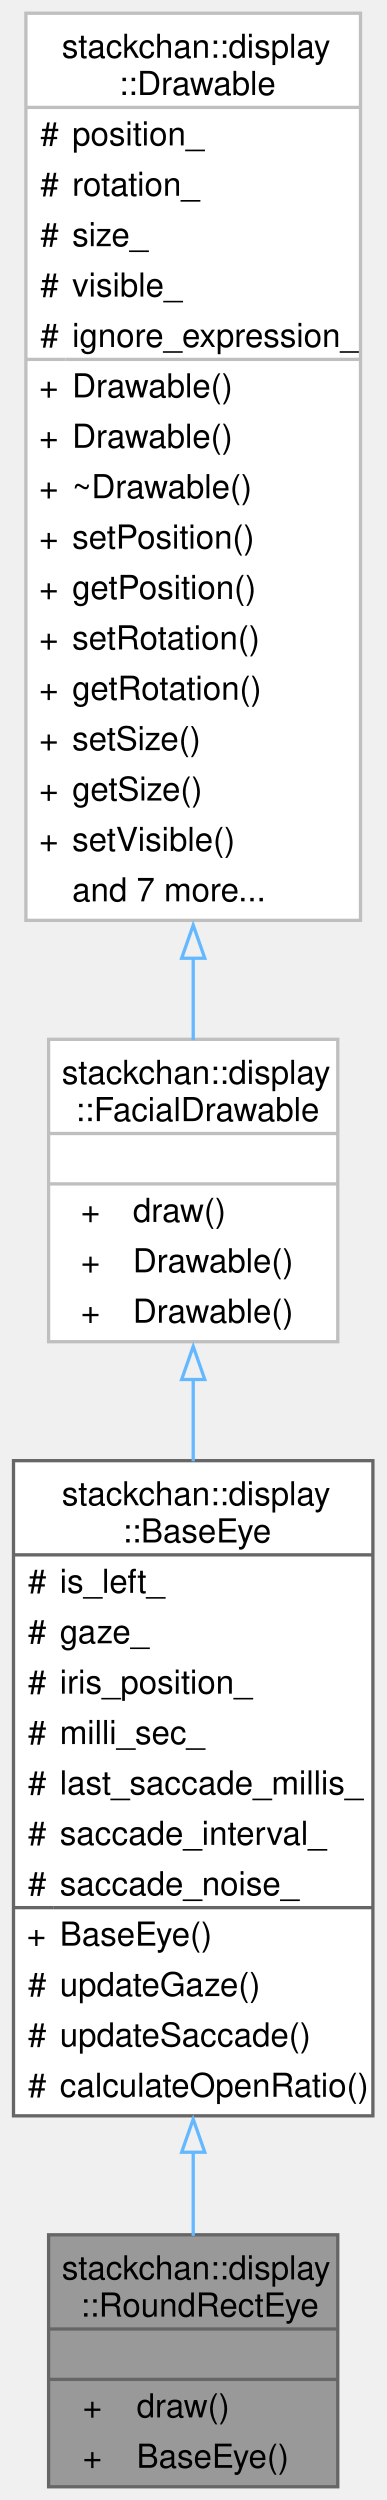
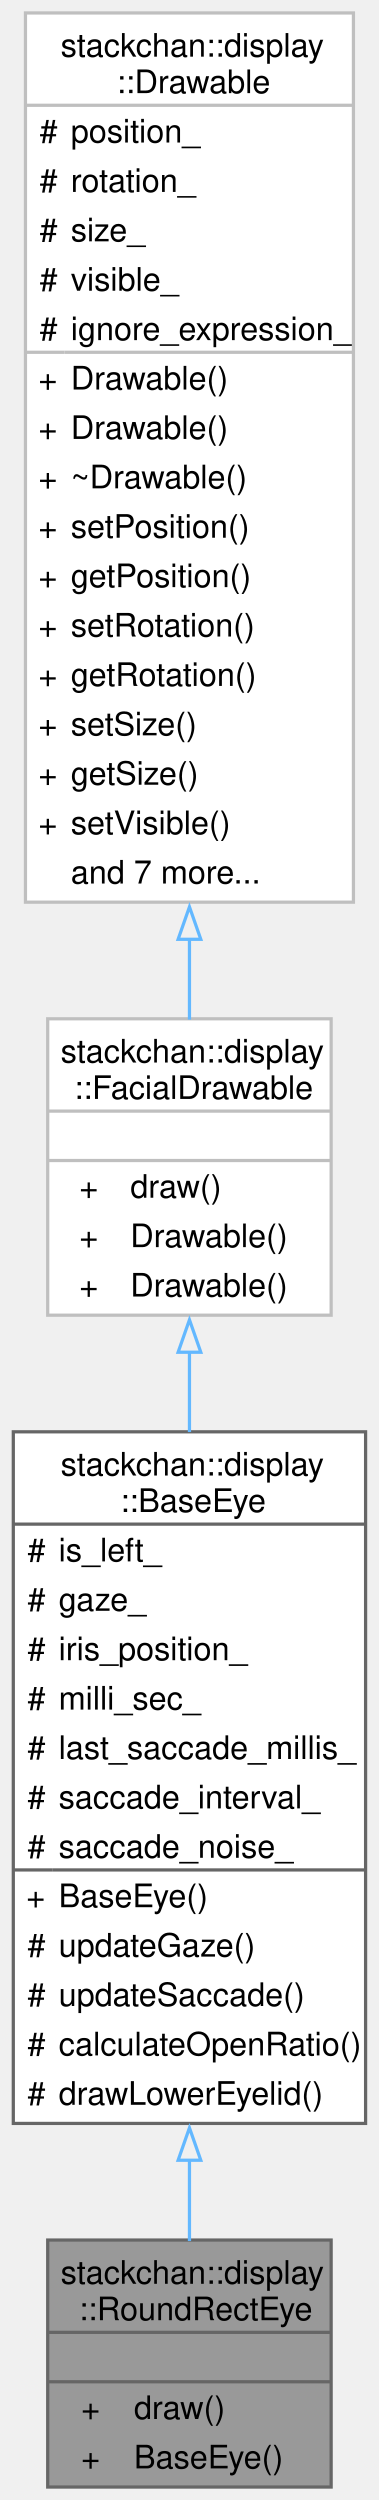
- <svg xmlns="http://www.w3.org/2000/svg" xmlns:xlink="http://www.w3.org/1999/xlink" width="117pt" height="757pt" viewBox="0.00 0.00 116.75 756.50">
-   <g id="graph0" class="graph" transform="scale(1 1) rotate(0) translate(4 752.5)">
+ <svg xmlns="http://www.w3.org/2000/svg" xmlns:xlink="http://www.w3.org/1999/xlink" width="117pt" height="772pt" viewBox="0.00 0.00 116.75 771.75">
+   <g id="graph0" class="graph" transform="scale(1 1) rotate(0) translate(4 767.75)">
    <g id="Node000001" class="node">
      <g id="a_Node000001">
        <a xlink:title=" ">
          <polygon fill="#999999" stroke="none" points="98.12,-76.25 10.62,-76.25 10.62,0 98.12,0 98.12,-76.25" />
          <text text-anchor="start" x="14.62" y="-62.75" font-family="Helvetica,sans-Serif" font-size="10.00">stackchan::display</text>
          <text text-anchor="start" x="20.25" y="-51.5" font-family="Helvetica,sans-Serif" font-size="10.00">::RoundRectEye</text>
          <text text-anchor="start" x="52.88" y="-36.25" font-family="Helvetica,sans-Serif" font-size="10.00"> </text>
          <text text-anchor="start" x="20.94" y="-21" font-family="Helvetica,sans-Serif" font-size="10.00">+</text>
          <text text-anchor="start" x="37.25" y="-21" font-family="Helvetica,sans-Serif" font-size="10.00">draw()</text>
          <text text-anchor="start" x="20.94" y="-5.75" font-family="Helvetica,sans-Serif" font-size="10.00">+</text>
          <text text-anchor="start" x="37.25" y="-5.75" font-family="Helvetica,sans-Serif" font-size="10.00">BaseEye()</text>
          <polygon fill="#666666" stroke="#666666" points="10.62,-47.75 10.62,-47.75 98.12,-47.75 98.12,-47.75 10.62,-47.75" />
          <polygon fill="#666666" stroke="#666666" points="10.62,-32.5 10.62,-32.5 98.12,-32.5 98.12,-32.5 10.62,-32.5" />
          <polygon fill="none" stroke="#666666" points="10.62,0 10.62,-76.25 98.12,-76.25 98.12,0 10.62,0" />
        </a>
      </g>
    </g>
    <g id="Node000002" class="node">
      <g id="a_Node000002">
        <a xlink:href="classstackchan_1_1display_1_1_base_eye.html" target="_top" xlink:title="Base class for Eye, draw nothing.">
-           <polygon fill="white" stroke="none" points="108.75,-310.5 0,-310.5 0,-112.25 108.75,-112.25 108.75,-310.5" />
-           <text text-anchor="start" x="14.62" y="-297" font-family="Helvetica,sans-Serif" font-size="10.00">stackchan::display</text>
-           <text text-anchor="start" x="33" y="-285.75" font-family="Helvetica,sans-Serif" font-size="10.00">::BaseEye</text>
+           <polygon fill="white" stroke="none" points="108.75,-325.75 0,-325.75 0,-112.25 108.75,-112.25 108.75,-325.75" />
+           <text text-anchor="start" x="14.62" y="-312.25" font-family="Helvetica,sans-Serif" font-size="10.00">stackchan::display</text>
+           <text text-anchor="start" x="33" y="-301" font-family="Helvetica,sans-Serif" font-size="10.00">::BaseEye</text>
+           <text text-anchor="start" x="4.38" y="-285.75" font-family="Helvetica,sans-Serif" font-size="10.00">#</text>
+           <text text-anchor="start" x="14" y="-285.75" font-family="Helvetica,sans-Serif" font-size="10.00">is_left_</text>
          <text text-anchor="start" x="4.38" y="-270.5" font-family="Helvetica,sans-Serif" font-size="10.00">#</text>
-           <text text-anchor="start" x="14" y="-270.5" font-family="Helvetica,sans-Serif" font-size="10.00">is_left_</text>
+           <text text-anchor="start" x="14" y="-270.5" font-family="Helvetica,sans-Serif" font-size="10.00">gaze_</text>
          <text text-anchor="start" x="4.38" y="-255.25" font-family="Helvetica,sans-Serif" font-size="10.00">#</text>
-           <text text-anchor="start" x="14" y="-255.25" font-family="Helvetica,sans-Serif" font-size="10.00">gaze_</text>
+           <text text-anchor="start" x="14" y="-255.25" font-family="Helvetica,sans-Serif" font-size="10.00">iris_position_</text>
          <text text-anchor="start" x="4.38" y="-240" font-family="Helvetica,sans-Serif" font-size="10.00">#</text>
-           <text text-anchor="start" x="14" y="-240" font-family="Helvetica,sans-Serif" font-size="10.00">iris_position_</text>
+           <text text-anchor="start" x="14" y="-240" font-family="Helvetica,sans-Serif" font-size="10.00">milli_sec_</text>
          <text text-anchor="start" x="4.38" y="-224.75" font-family="Helvetica,sans-Serif" font-size="10.00">#</text>
-           <text text-anchor="start" x="14" y="-224.75" font-family="Helvetica,sans-Serif" font-size="10.00">milli_sec_</text>
+           <text text-anchor="start" x="14" y="-224.75" font-family="Helvetica,sans-Serif" font-size="10.00">last_saccade_millis_</text>
          <text text-anchor="start" x="4.38" y="-209.5" font-family="Helvetica,sans-Serif" font-size="10.00">#</text>
-           <text text-anchor="start" x="14" y="-209.5" font-family="Helvetica,sans-Serif" font-size="10.00">last_saccade_millis_</text>
+           <text text-anchor="start" x="14" y="-209.5" font-family="Helvetica,sans-Serif" font-size="10.00">saccade_interval_</text>
          <text text-anchor="start" x="4.38" y="-194.25" font-family="Helvetica,sans-Serif" font-size="10.00">#</text>
-           <text text-anchor="start" x="14" y="-194.25" font-family="Helvetica,sans-Serif" font-size="10.00">saccade_interval_</text>
-           <text text-anchor="start" x="4.38" y="-179" font-family="Helvetica,sans-Serif" font-size="10.00">#</text>
-           <text text-anchor="start" x="14" y="-179" font-family="Helvetica,sans-Serif" font-size="10.00">saccade_noise_</text>
-           <text text-anchor="start" x="4" y="-163.75" font-family="Helvetica,sans-Serif" font-size="10.00">+</text>
-           <text text-anchor="start" x="14" y="-163.75" font-family="Helvetica,sans-Serif" font-size="10.00">BaseEye()</text>
+           <text text-anchor="start" x="14" y="-194.25" font-family="Helvetica,sans-Serif" font-size="10.00">saccade_noise_</text>
+           <text text-anchor="start" x="4" y="-179" font-family="Helvetica,sans-Serif" font-size="10.00">+</text>
+           <text text-anchor="start" x="14" y="-179" font-family="Helvetica,sans-Serif" font-size="10.00">BaseEye()</text>
+           <text text-anchor="start" x="4.38" y="-163.75" font-family="Helvetica,sans-Serif" font-size="10.00">#</text>
+           <text text-anchor="start" x="14" y="-163.75" font-family="Helvetica,sans-Serif" font-size="10.00">updateGaze()</text>
          <text text-anchor="start" x="4.38" y="-148.5" font-family="Helvetica,sans-Serif" font-size="10.00">#</text>
-           <text text-anchor="start" x="14" y="-148.5" font-family="Helvetica,sans-Serif" font-size="10.00">updateGaze()</text>
+           <text text-anchor="start" x="14" y="-148.5" font-family="Helvetica,sans-Serif" font-size="10.00">updateSaccade()</text>
          <text text-anchor="start" x="4.38" y="-133.25" font-family="Helvetica,sans-Serif" font-size="10.00">#</text>
-           <text text-anchor="start" x="14" y="-133.25" font-family="Helvetica,sans-Serif" font-size="10.00">updateSaccade()</text>
+           <text text-anchor="start" x="14" y="-133.25" font-family="Helvetica,sans-Serif" font-size="10.00">calculateOpenRatio()</text>
          <text text-anchor="start" x="4.38" y="-118" font-family="Helvetica,sans-Serif" font-size="10.00">#</text>
-           <text text-anchor="start" x="14" y="-118" font-family="Helvetica,sans-Serif" font-size="10.00">calculateOpenRatio()</text>
-           <polygon fill="#666666" stroke="#666666" points="0,-282 0,-282 108.75,-282 108.75,-282 0,-282" />
-           <polygon fill="#666666" stroke="#666666" points="0,-175.25 0,-175.25 12,-175.25 12,-175.25 0,-175.25" />
-           <polygon fill="#666666" stroke="#666666" points="12,-175.25 12,-175.25 108.75,-175.25 108.75,-175.25 12,-175.25" />
-           <polygon fill="none" stroke="#666666" points="0,-112.25 0,-310.5 108.75,-310.5 108.75,-112.25 0,-112.25" />
+           <text text-anchor="start" x="14" y="-118" font-family="Helvetica,sans-Serif" font-size="10.00">drawLowerEyelid()</text>
+           <polygon fill="#666666" stroke="#666666" points="0,-297.25 0,-297.25 108.75,-297.25 108.75,-297.25 0,-297.25" />
+           <polygon fill="#666666" stroke="#666666" points="0,-190.5 0,-190.5 12,-190.5 12,-190.5 0,-190.5" />
+           <polygon fill="#666666" stroke="#666666" points="12,-190.5 12,-190.5 108.75,-190.5 108.75,-190.5 12,-190.5" />
+           <polygon fill="none" stroke="#666666" points="0,-112.25 0,-325.75 108.75,-325.75 108.75,-112.25 0,-112.25" />
        </a>
      </g>
    </g>
    <g id="edge1_Node000001_Node000002" class="edge">
      <g id="a_edge1_Node000001_Node000002">
        <a xlink:title=" ">
-           <path fill="none" stroke="#63b8ff" d="M54.38,-101.24C54.38,-92.28 54.38,-83.7 54.38,-75.93" />
-           <polygon fill="none" stroke="#63b8ff" points="50.88,-101.23 54.38,-111.23 57.88,-101.23 50.88,-101.23" />
+           <path fill="none" stroke="#63b8ff" d="M54.38,-100.96C54.38,-92.09 54.38,-83.61 54.38,-75.93" />
+           <polygon fill="none" stroke="#63b8ff" points="50.88,-100.88 54.38,-110.88 57.88,-100.88 50.88,-100.88" />
        </a>
      </g>
    </g>
    <g id="Node000003" class="node">
      <g id="a_Node000003">
        <a xlink:href="classstackchan_1_1display_1_1_facial_drawable.html" target="_top" xlink:title=" ">
-           <polygon fill="white" stroke="none" points="98.12,-438 10.62,-438 10.62,-346.5 98.12,-346.5 98.12,-438" />
-           <text text-anchor="start" x="14.62" y="-424.5" font-family="Helvetica,sans-Serif" font-size="10.00">stackchan::display</text>
-           <text text-anchor="start" x="18.75" y="-413.25" font-family="Helvetica,sans-Serif" font-size="10.00">::FacialDrawable</text>
-           <text text-anchor="start" x="52.88" y="-398" font-family="Helvetica,sans-Serif" font-size="10.00"> </text>
+           <polygon fill="white" stroke="none" points="98.12,-453.25 10.62,-453.25 10.62,-361.75 98.12,-361.75 98.12,-453.25" />
+           <text text-anchor="start" x="14.62" y="-439.75" font-family="Helvetica,sans-Serif" font-size="10.00">stackchan::display</text>
+           <text text-anchor="start" x="18.75" y="-428.5" font-family="Helvetica,sans-Serif" font-size="10.00">::FacialDrawable</text>
+           <text text-anchor="start" x="52.88" y="-413.25" font-family="Helvetica,sans-Serif" font-size="10.00"> </text>
+           <text text-anchor="start" x="20.38" y="-398" font-family="Helvetica,sans-Serif" font-size="10.00">+</text>
+           <text text-anchor="start" x="36.12" y="-398" font-family="Helvetica,sans-Serif" font-size="10.00">draw()</text>
          <text text-anchor="start" x="20.38" y="-382.75" font-family="Helvetica,sans-Serif" font-size="10.00">+</text>
-           <text text-anchor="start" x="36.12" y="-382.75" font-family="Helvetica,sans-Serif" font-size="10.00">draw()</text>
+           <text text-anchor="start" x="36.12" y="-382.75" font-family="Helvetica,sans-Serif" font-size="10.00">Drawable()</text>
          <text text-anchor="start" x="20.38" y="-367.5" font-family="Helvetica,sans-Serif" font-size="10.00">+</text>
          <text text-anchor="start" x="36.12" y="-367.5" font-family="Helvetica,sans-Serif" font-size="10.00">Drawable()</text>
-           <text text-anchor="start" x="20.38" y="-352.25" font-family="Helvetica,sans-Serif" font-size="10.00">+</text>
-           <text text-anchor="start" x="36.12" y="-352.25" font-family="Helvetica,sans-Serif" font-size="10.00">Drawable()</text>
+           <polygon fill="#bfbfbf" stroke="#bfbfbf" points="10.62,-424.75 10.62,-424.75 98.12,-424.75 98.12,-424.75 10.62,-424.75" />
          <polygon fill="#bfbfbf" stroke="#bfbfbf" points="10.62,-409.5 10.62,-409.5 98.12,-409.5 98.12,-409.5 10.62,-409.5" />
-           <polygon fill="#bfbfbf" stroke="#bfbfbf" points="10.62,-394.25 10.62,-394.25 98.12,-394.25 98.12,-394.25 10.62,-394.25" />
-           <polygon fill="none" stroke="#bfbfbf" points="10.62,-346.5 10.62,-438 98.12,-438 98.12,-346.5 10.62,-346.5" />
+           <polygon fill="none" stroke="#bfbfbf" points="10.62,-361.75 10.62,-453.25 98.12,-453.25 98.12,-361.75 10.62,-361.75" />
        </a>
      </g>
    </g>
    <g id="edge2_Node000002_Node000003" class="edge">
      <g id="a_edge2_Node000002_Node000003">
        <a xlink:title=" ">
-           <path fill="none" stroke="#63b8ff" d="M54.38,-335.2C54.38,-327.21 54.38,-318.81 54.38,-310.3" />
-           <polygon fill="none" stroke="#63b8ff" points="50.88,-335.06 54.38,-345.06 57.88,-335.06 50.88,-335.06" />
+           <path fill="none" stroke="#63b8ff" d="M54.38,-350.52C54.38,-342.58 54.38,-334.19 54.38,-325.67" />
+           <polygon fill="none" stroke="#63b8ff" points="50.88,-350.32 54.38,-360.32 57.88,-350.32 50.88,-350.32" />
        </a>
      </g>
    </g>
    <g id="Node000004" class="node">
      <g id="a_Node000004">
        <a xlink:href="classstackchan_1_1display_1_1_drawable.html" target="_top" xlink:title=" ">
-           <polygon fill="white" stroke="none" points="105,-748.5 3.75,-748.5 3.75,-474 105,-474 105,-748.5" />
-           <text text-anchor="start" x="14.62" y="-735" font-family="Helvetica,sans-Serif" font-size="10.00">stackchan::display</text>
-           <text text-anchor="start" x="31.88" y="-723.75" font-family="Helvetica,sans-Serif" font-size="10.00">::Drawable</text>
+           <polygon fill="white" stroke="none" points="105,-763.75 3.75,-763.75 3.75,-489.25 105,-489.25 105,-763.75" />
+           <text text-anchor="start" x="14.62" y="-750.25" font-family="Helvetica,sans-Serif" font-size="10.00">stackchan::display</text>
+           <text text-anchor="start" x="31.88" y="-739" font-family="Helvetica,sans-Serif" font-size="10.00">::Drawable</text>
+           <text text-anchor="start" x="8.12" y="-723.75" font-family="Helvetica,sans-Serif" font-size="10.00">#</text>
+           <text text-anchor="start" x="17.75" y="-723.75" font-family="Helvetica,sans-Serif" font-size="10.00">position_</text>
          <text text-anchor="start" x="8.12" y="-708.5" font-family="Helvetica,sans-Serif" font-size="10.00">#</text>
-           <text text-anchor="start" x="17.75" y="-708.5" font-family="Helvetica,sans-Serif" font-size="10.00">position_</text>
+           <text text-anchor="start" x="17.75" y="-708.5" font-family="Helvetica,sans-Serif" font-size="10.00">rotation_</text>
          <text text-anchor="start" x="8.12" y="-693.25" font-family="Helvetica,sans-Serif" font-size="10.00">#</text>
-           <text text-anchor="start" x="17.75" y="-693.25" font-family="Helvetica,sans-Serif" font-size="10.00">rotation_</text>
+           <text text-anchor="start" x="17.75" y="-693.25" font-family="Helvetica,sans-Serif" font-size="10.00">size_</text>
          <text text-anchor="start" x="8.12" y="-678" font-family="Helvetica,sans-Serif" font-size="10.00">#</text>
-           <text text-anchor="start" x="17.75" y="-678" font-family="Helvetica,sans-Serif" font-size="10.00">size_</text>
+           <text text-anchor="start" x="17.75" y="-678" font-family="Helvetica,sans-Serif" font-size="10.00">visible_</text>
          <text text-anchor="start" x="8.12" y="-662.75" font-family="Helvetica,sans-Serif" font-size="10.00">#</text>
-           <text text-anchor="start" x="17.75" y="-662.75" font-family="Helvetica,sans-Serif" font-size="10.00">visible_</text>
-           <text text-anchor="start" x="8.12" y="-647.5" font-family="Helvetica,sans-Serif" font-size="10.00">#</text>
-           <text text-anchor="start" x="17.75" y="-647.5" font-family="Helvetica,sans-Serif" font-size="10.00">ignore_expression_</text>
+           <text text-anchor="start" x="17.75" y="-662.75" font-family="Helvetica,sans-Serif" font-size="10.00">ignore_expression_</text>
+           <text text-anchor="start" x="7.75" y="-647.5" font-family="Helvetica,sans-Serif" font-size="10.00">+</text>
+           <text text-anchor="start" x="17.75" y="-647.5" font-family="Helvetica,sans-Serif" font-size="10.00">Drawable()</text>
          <text text-anchor="start" x="7.75" y="-632.25" font-family="Helvetica,sans-Serif" font-size="10.00">+</text>
          <text text-anchor="start" x="17.75" y="-632.25" font-family="Helvetica,sans-Serif" font-size="10.00">Drawable()</text>
          <text text-anchor="start" x="7.75" y="-617" font-family="Helvetica,sans-Serif" font-size="10.00">+</text>
-           <text text-anchor="start" x="17.75" y="-617" font-family="Helvetica,sans-Serif" font-size="10.00">Drawable()</text>
+           <text text-anchor="start" x="17.75" y="-617" font-family="Helvetica,sans-Serif" font-size="10.00">~Drawable()</text>
          <text text-anchor="start" x="7.75" y="-601.75" font-family="Helvetica,sans-Serif" font-size="10.00">+</text>
-           <text text-anchor="start" x="17.75" y="-601.75" font-family="Helvetica,sans-Serif" font-size="10.00">~Drawable()</text>
+           <text text-anchor="start" x="17.75" y="-601.75" font-family="Helvetica,sans-Serif" font-size="10.00">setPosition()</text>
          <text text-anchor="start" x="7.75" y="-586.5" font-family="Helvetica,sans-Serif" font-size="10.00">+</text>
-           <text text-anchor="start" x="17.75" y="-586.5" font-family="Helvetica,sans-Serif" font-size="10.00">setPosition()</text>
+           <text text-anchor="start" x="17.75" y="-586.5" font-family="Helvetica,sans-Serif" font-size="10.00">getPosition()</text>
          <text text-anchor="start" x="7.75" y="-571.25" font-family="Helvetica,sans-Serif" font-size="10.00">+</text>
-           <text text-anchor="start" x="17.75" y="-571.25" font-family="Helvetica,sans-Serif" font-size="10.00">getPosition()</text>
+           <text text-anchor="start" x="17.75" y="-571.25" font-family="Helvetica,sans-Serif" font-size="10.00">setRotation()</text>
          <text text-anchor="start" x="7.75" y="-556" font-family="Helvetica,sans-Serif" font-size="10.00">+</text>
-           <text text-anchor="start" x="17.75" y="-556" font-family="Helvetica,sans-Serif" font-size="10.00">setRotation()</text>
+           <text text-anchor="start" x="17.75" y="-556" font-family="Helvetica,sans-Serif" font-size="10.00">getRotation()</text>
          <text text-anchor="start" x="7.75" y="-540.75" font-family="Helvetica,sans-Serif" font-size="10.00">+</text>
-           <text text-anchor="start" x="17.75" y="-540.75" font-family="Helvetica,sans-Serif" font-size="10.00">getRotation()</text>
+           <text text-anchor="start" x="17.75" y="-540.75" font-family="Helvetica,sans-Serif" font-size="10.00">setSize()</text>
          <text text-anchor="start" x="7.75" y="-525.5" font-family="Helvetica,sans-Serif" font-size="10.00">+</text>
-           <text text-anchor="start" x="17.75" y="-525.5" font-family="Helvetica,sans-Serif" font-size="10.00">setSize()</text>
+           <text text-anchor="start" x="17.75" y="-525.5" font-family="Helvetica,sans-Serif" font-size="10.00">getSize()</text>
          <text text-anchor="start" x="7.75" y="-510.25" font-family="Helvetica,sans-Serif" font-size="10.00">+</text>
-           <text text-anchor="start" x="17.75" y="-510.25" font-family="Helvetica,sans-Serif" font-size="10.00">getSize()</text>
-           <text text-anchor="start" x="7.75" y="-495" font-family="Helvetica,sans-Serif" font-size="10.00">+</text>
-           <text text-anchor="start" x="17.75" y="-495" font-family="Helvetica,sans-Serif" font-size="10.00">setVisible()</text>
-           <text text-anchor="start" x="17.75" y="-479.75" font-family="Helvetica,sans-Serif" font-size="10.00">and 7 more...</text>
-           <polygon fill="#bfbfbf" stroke="#bfbfbf" points="3.75,-720 3.75,-720 105,-720 105,-720 3.75,-720" />
-           <polygon fill="#bfbfbf" stroke="#bfbfbf" points="3.75,-643.75 3.75,-643.75 15.75,-643.75 15.75,-643.75 3.75,-643.75" />
-           <polygon fill="#bfbfbf" stroke="#bfbfbf" points="15.75,-643.75 15.75,-643.75 105,-643.75 105,-643.75 15.75,-643.75" />
-           <polygon fill="none" stroke="#bfbfbf" points="3.75,-474 3.75,-748.5 105,-748.5 105,-474 3.75,-474" />
+           <text text-anchor="start" x="17.75" y="-510.25" font-family="Helvetica,sans-Serif" font-size="10.00">setVisible()</text>
+           <text text-anchor="start" x="17.75" y="-495" font-family="Helvetica,sans-Serif" font-size="10.00">and 7 more...</text>
+           <polygon fill="#bfbfbf" stroke="#bfbfbf" points="3.75,-735.25 3.75,-735.25 105,-735.25 105,-735.25 3.75,-735.25" />
+           <polygon fill="#bfbfbf" stroke="#bfbfbf" points="3.75,-659 3.75,-659 15.75,-659 15.75,-659 3.75,-659" />
+           <polygon fill="#bfbfbf" stroke="#bfbfbf" points="15.75,-659 15.75,-659 105,-659 105,-659 15.75,-659" />
+           <polygon fill="none" stroke="#bfbfbf" points="3.75,-489.25 3.75,-763.75 105,-763.75 105,-489.25 3.75,-489.25" />
        </a>
      </g>
    </g>
    <g id="edge3_Node000003_Node000004" class="edge">
      <g id="a_edge3_Node000003_Node000004">
        <a xlink:title=" ">
-           <path fill="none" stroke="#63b8ff" d="M54.38,-462.7C54.38,-453.88 54.38,-445.46 54.38,-437.72" />
-           <polygon fill="none" stroke="#63b8ff" points="50.88,-462.54 54.38,-472.54 57.88,-462.54 50.88,-462.54" />
+           <path fill="none" stroke="#63b8ff" d="M54.38,-477.95C54.38,-469.13 54.38,-460.71 54.38,-452.97" />
+           <polygon fill="none" stroke="#63b8ff" points="50.88,-477.79 54.38,-487.79 57.88,-477.79 50.88,-477.79" />
        </a>
      </g>
    </g>
  </g>
</svg>
